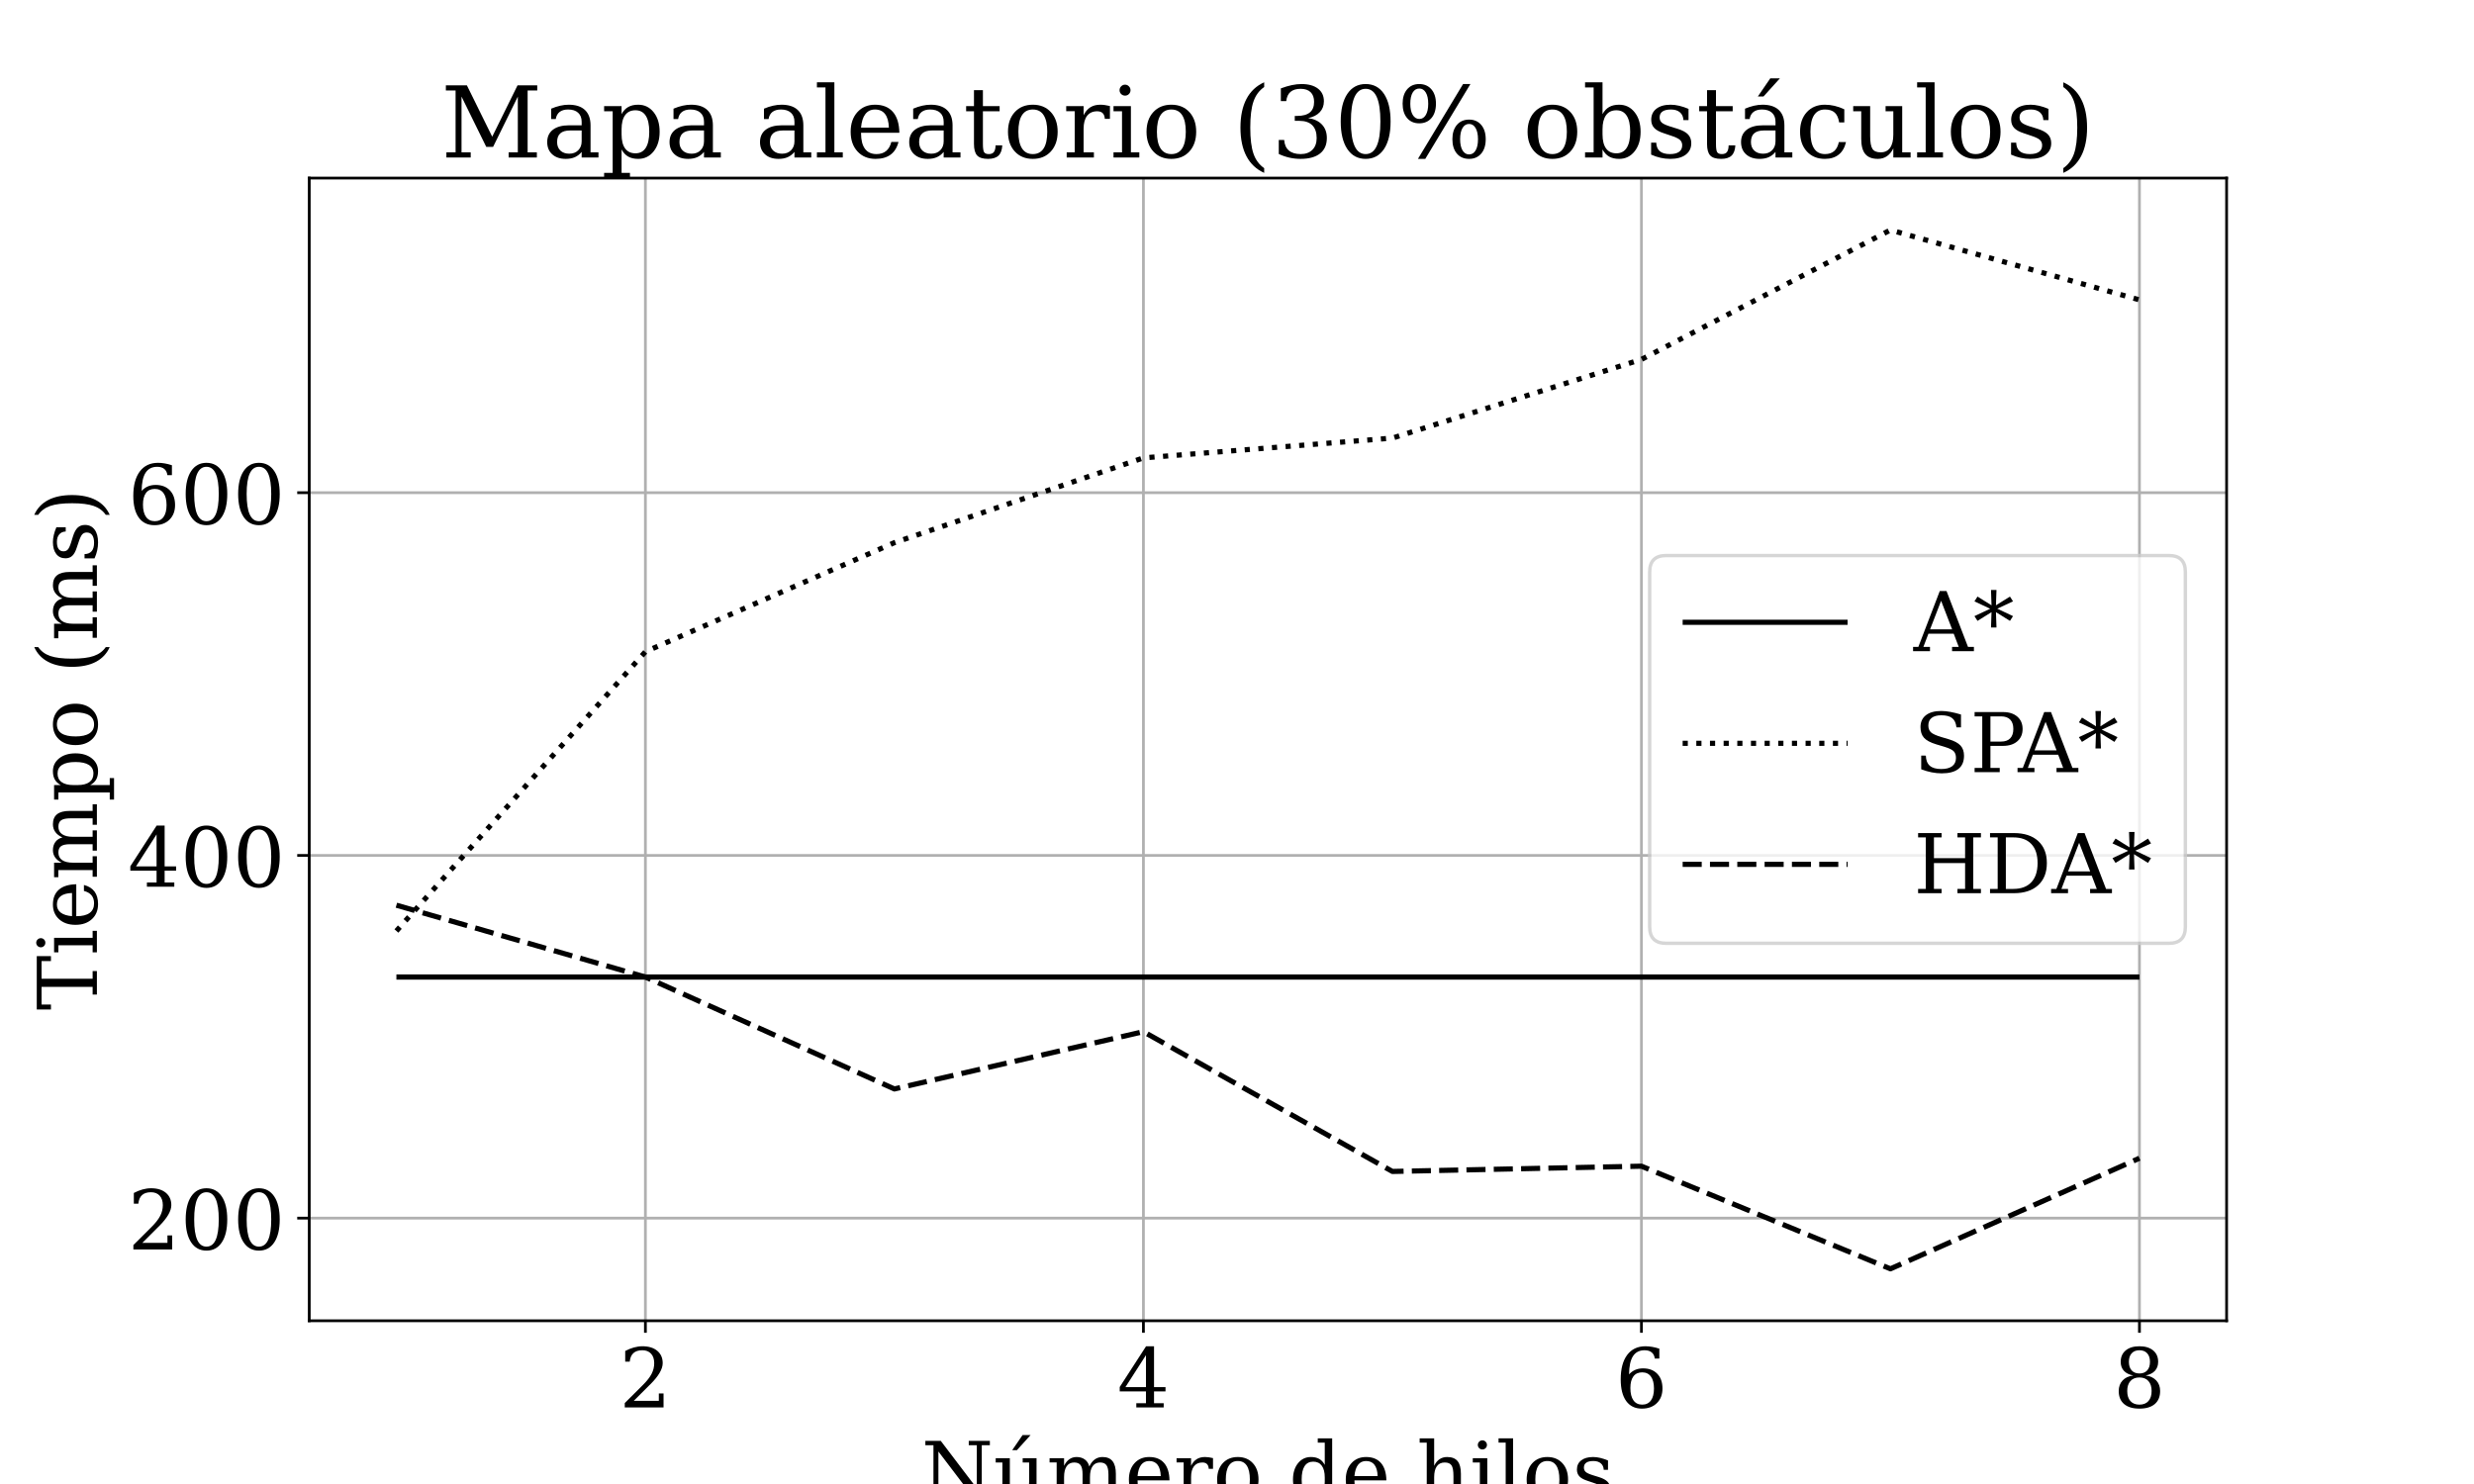
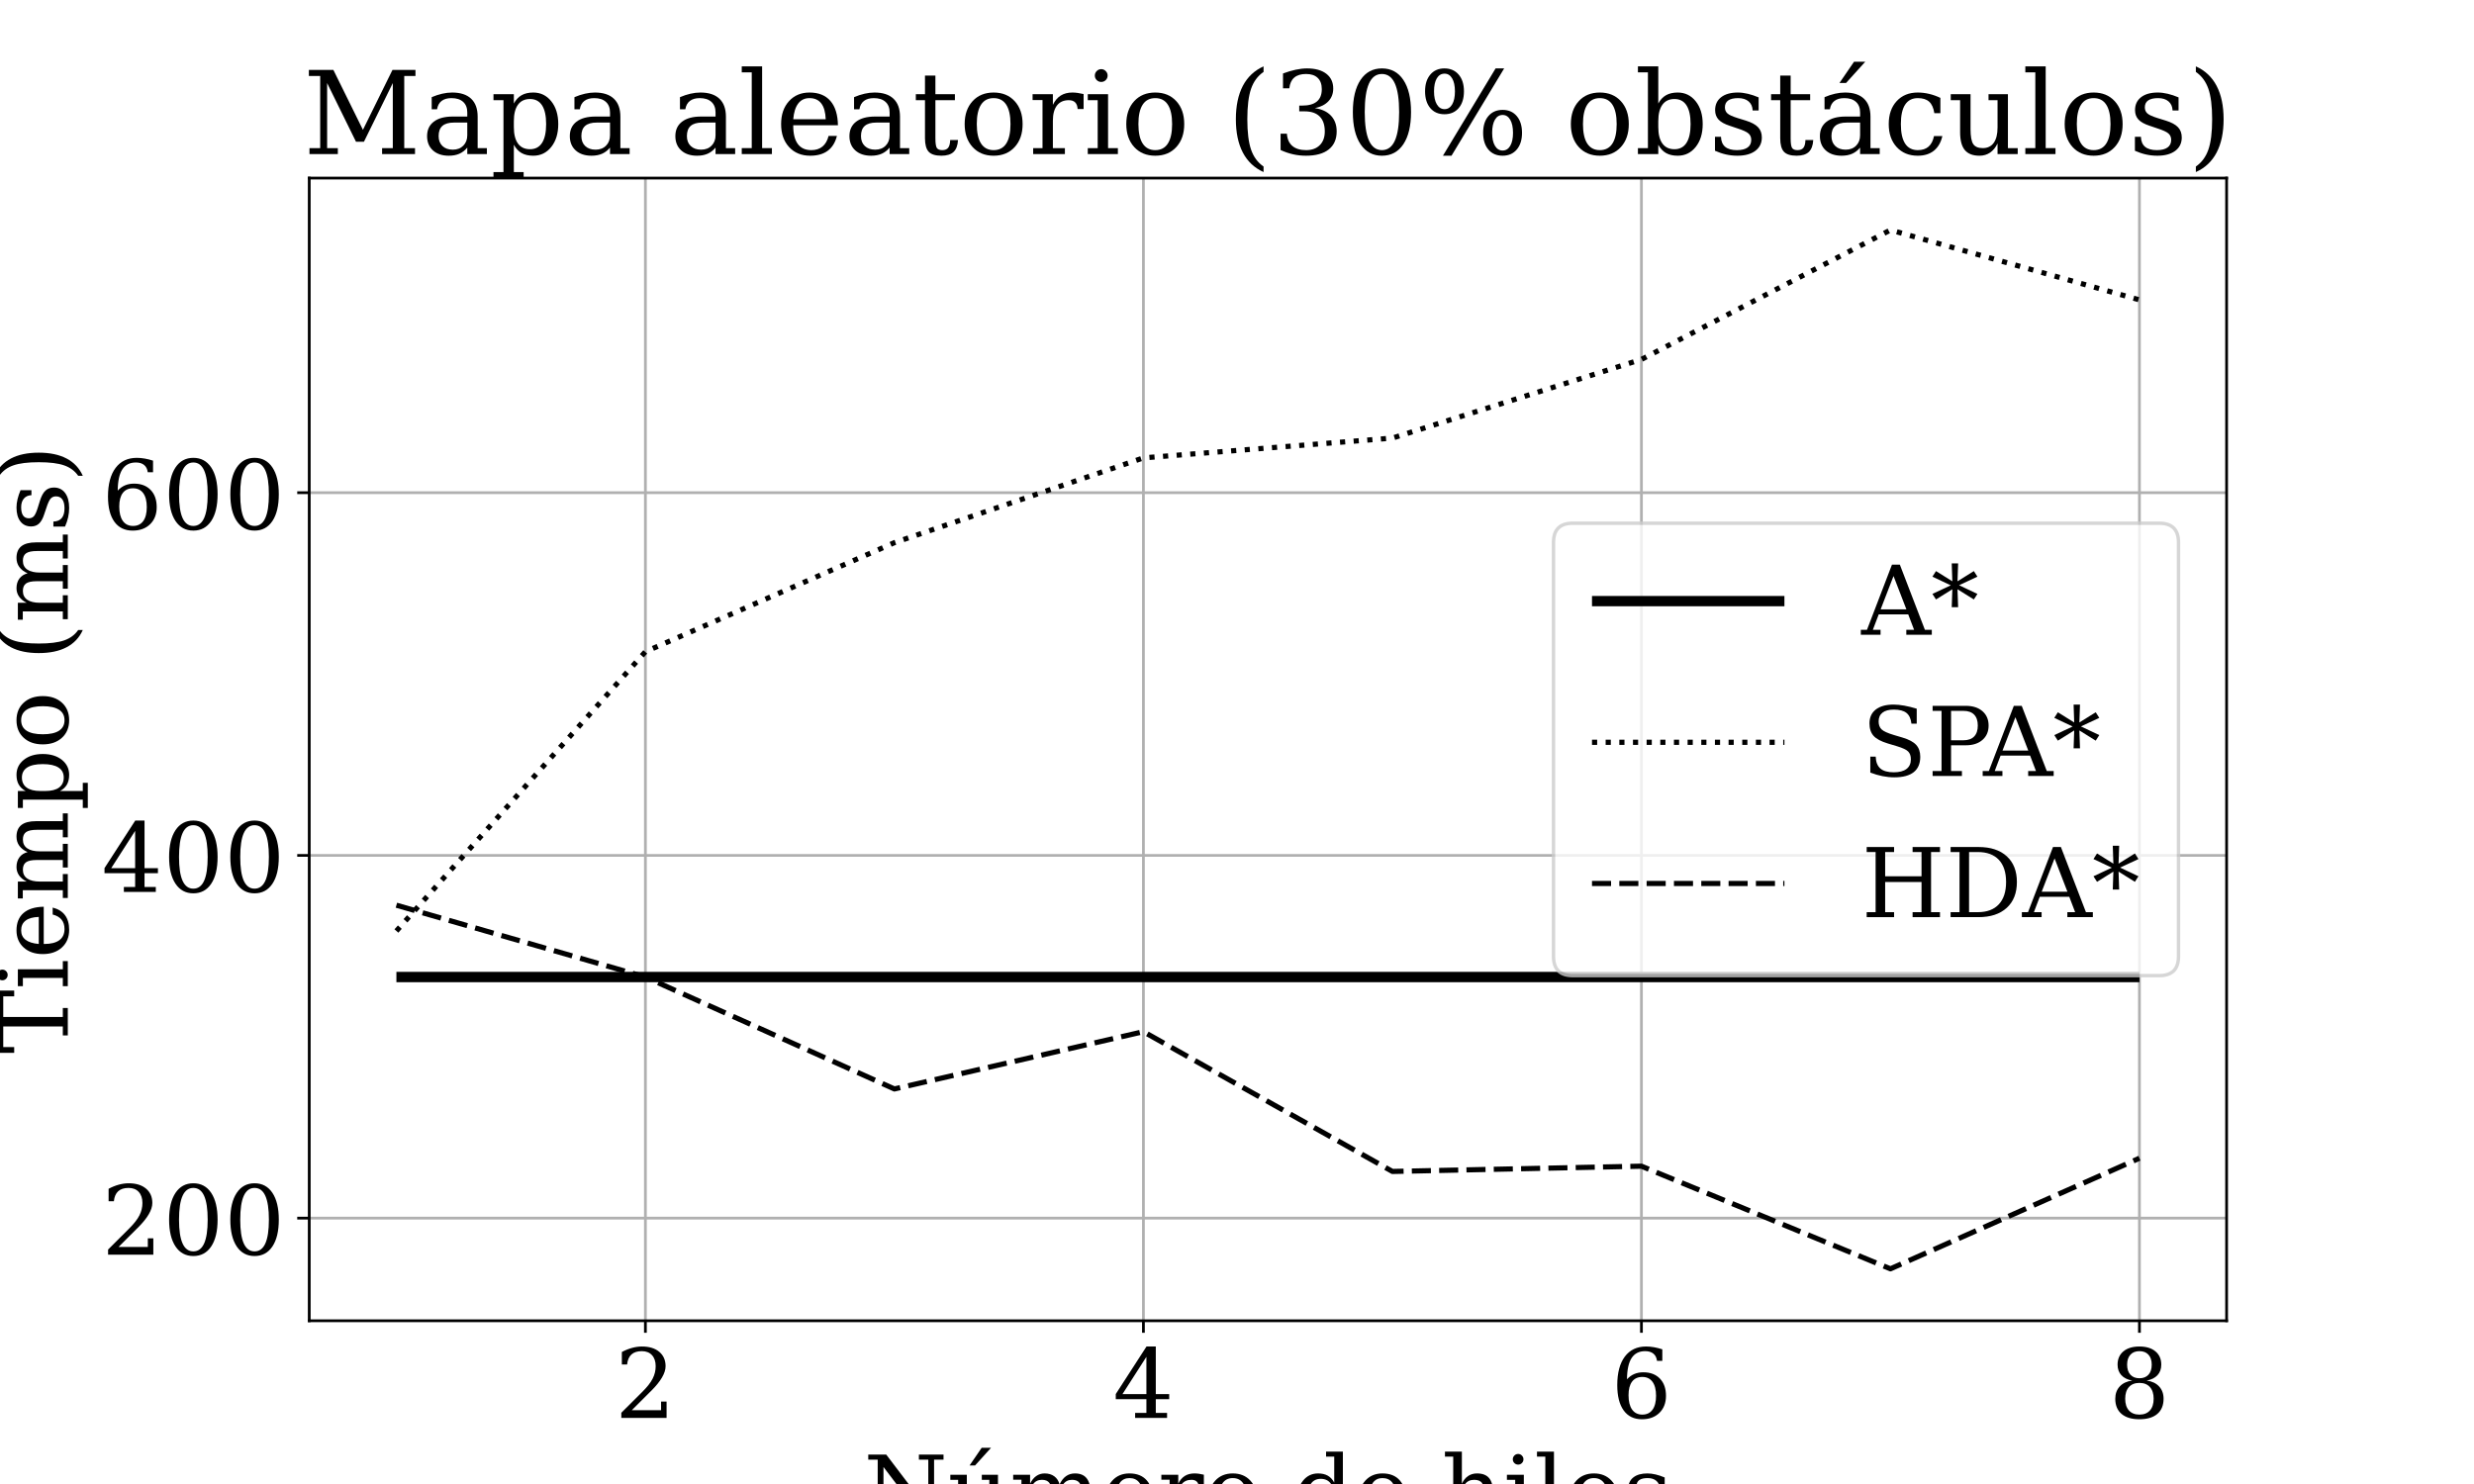
<svg xmlns="http://www.w3.org/2000/svg" xmlns:xlink="http://www.w3.org/1999/xlink" width="720pt" height="432pt" viewBox="0 0 720 432" version="1.1">
  <defs>
    <style type="text/css">*{stroke-linejoin: round; stroke-linecap: butt}</style>
  </defs>
  <g id="figure_1">
    <g id="patch_1">
      <path d="M 0 432  L 720 432  L 720 0  L 0 0  z " style="fill: #ffffff" />
    </g>
    <g id="axes_1">
      <g id="patch_2">
        <path d="M 90 384.48  L 648 384.48  L 648 51.84  L 90 51.84  z " style="fill: #ffffff" />
      </g>
      <g id="matplotlib.axis_1">
        <g id="xtick_1">
          <g id="line2d_1">
-             <path d="M 187.831 384.48  L 187.831 51.84  " clip-path="url(#p14a61a1b93)" style="fill: none; stroke: #b0b0b0; stroke-width: 0.8; stroke-linecap: square" />
+             <path d="M 187.831 384.48  L 187.831 51.84  " clip-path="url(#p23234ba858)" style="fill: none; stroke: #b0b0b0; stroke-width: 0.8; stroke-linecap: square" />
          </g>
          <g id="line2d_2">
            <defs>
-               <path id="md9197e34c2" d="M 0 0  L 0 3.5  " style="stroke: #000000; stroke-width: 0.8" />
-             </defs>
-             <g>
-               <use xlink:href="#md9197e34c2" x="187.831" y="384.48" style="stroke: #000000; stroke-width: 0.8" />
+               <path id="mfb8fef22ac" d="M 0 0  L 0 3.5  " style="stroke: #000000; stroke-width: 0.8" />
+             </defs>
+             <g>
+               <use xlink:href="#mfb8fef22ac" x="187.831" y="384.48" style="stroke: #000000; stroke-width: 0.8" />
            </g>
          </g>
          <g id="text_1">
-             <g transform="translate(180.1962 409.7163) scale(0.24 -0.24)">
+             <g transform="translate(178.9237 412.7556) scale(0.28 -0.28)">
              <defs>
                <path id="DejaVuSerif-32" d="M 819 3553  L 469 3553  L 469 4384  Q 803 4563 1142 4656  Q 1481 4750 1806 4750  Q 2534 4750 2956 4397  Q 3378 4044 3378 3438  Q 3378 2753 2422 1800  Q 2347 1728 2309 1691  L 1131 513  L 3078 513  L 3078 1088  L 3444 1088  L 3444 0  L 434 0  L 434 341  L 1850 1753  Q 2319 2222 2519 2614  Q 2719 3006 2719 3438  Q 2719 3909 2473 4175  Q 2228 4441 1797 4441  Q 1350 4441 1106 4219  Q 863 3997 819 3553  z " transform="scale(0.015625)" />
              </defs>
              <use xlink:href="#DejaVuSerif-32" />
            </g>
          </g>
        </g>
        <g id="xtick_2">
          <g id="line2d_3">
-             <path d="M 332.766 384.48  L 332.766 51.84  " clip-path="url(#p14a61a1b93)" style="fill: none; stroke: #b0b0b0; stroke-width: 0.8; stroke-linecap: square" />
+             <path d="M 332.766 384.48  L 332.766 51.84  " clip-path="url(#p23234ba858)" style="fill: none; stroke: #b0b0b0; stroke-width: 0.8; stroke-linecap: square" />
          </g>
          <g id="line2d_4">
            <g>
-               <use xlink:href="#md9197e34c2" x="332.766" y="384.48" style="stroke: #000000; stroke-width: 0.8" />
+               <use xlink:href="#mfb8fef22ac" x="332.766" y="384.48" style="stroke: #000000; stroke-width: 0.8" />
            </g>
          </g>
          <g id="text_2">
-             <g transform="translate(325.1312 409.7163) scale(0.24 -0.24)">
+             <g transform="translate(323.8587 412.7556) scale(0.28 -0.28)">
              <defs>
                <path id="DejaVuSerif-34" d="M 2234 1581  L 2234 4063  L 641 1581  L 2234 1581  z M 3609 0  L 1484 0  L 1484 331  L 2234 331  L 2234 1247  L 197 1247  L 197 1588  L 2241 4750  L 2859 4750  L 2859 1581  L 3750 1581  L 3750 1247  L 2859 1247  L 2859 331  L 3609 331  L 3609 0  z " transform="scale(0.015625)" />
              </defs>
              <use xlink:href="#DejaVuSerif-34" />
            </g>
          </g>
        </g>
        <g id="xtick_3">
          <g id="line2d_5">
-             <path d="M 477.701 384.48  L 477.701 51.84  " clip-path="url(#p14a61a1b93)" style="fill: none; stroke: #b0b0b0; stroke-width: 0.8; stroke-linecap: square" />
+             <path d="M 477.701 384.48  L 477.701 51.84  " clip-path="url(#p23234ba858)" style="fill: none; stroke: #b0b0b0; stroke-width: 0.8; stroke-linecap: square" />
          </g>
          <g id="line2d_6">
            <g>
-               <use xlink:href="#md9197e34c2" x="477.701" y="384.48" style="stroke: #000000; stroke-width: 0.8" />
+               <use xlink:href="#mfb8fef22ac" x="477.701" y="384.48" style="stroke: #000000; stroke-width: 0.8" />
            </g>
          </g>
          <g id="text_3">
-             <g transform="translate(470.0663 409.7163) scale(0.24 -0.24)">
+             <g transform="translate(468.7938 412.7556) scale(0.28 -0.28)">
              <defs>
                <path id="DejaVuSerif-36" d="M 2094 219  Q 2534 219 2771 542  Q 3009 866 3009 1472  Q 3009 2078 2771 2401  Q 2534 2725 2094 2725  Q 1647 2725 1412 2412  Q 1178 2100 1178 1509  Q 1178 888 1415 553  Q 1653 219 2094 219  z M 1075 2569  Q 1288 2803 1556 2918  Q 1825 3034 2163 3034  Q 2859 3034 3264 2615  Q 3669 2197 3669 1472  Q 3669 763 3233 336  Q 2797 -91 2069 -91  Q 1278 -91 853 498  Q 428 1088 428 2181  Q 428 3406 931 4078  Q 1434 4750 2350 4750  Q 2597 4750 2869 4703  Q 3141 4656 3425 4563  L 3425 3794  L 3072 3794  Q 3034 4109 2831 4275  Q 2628 4441 2284 4441  Q 1678 4441 1381 3981  Q 1084 3522 1075 2569  z " transform="scale(0.015625)" />
              </defs>
              <use xlink:href="#DejaVuSerif-36" />
            </g>
          </g>
        </g>
        <g id="xtick_4">
          <g id="line2d_7">
-             <path d="M 622.636 384.48  L 622.636 51.84  " clip-path="url(#p14a61a1b93)" style="fill: none; stroke: #b0b0b0; stroke-width: 0.8; stroke-linecap: square" />
+             <path d="M 622.636 384.48  L 622.636 51.84  " clip-path="url(#p23234ba858)" style="fill: none; stroke: #b0b0b0; stroke-width: 0.8; stroke-linecap: square" />
          </g>
          <g id="line2d_8">
            <g>
-               <use xlink:href="#md9197e34c2" x="622.636" y="384.48" style="stroke: #000000; stroke-width: 0.8" />
+               <use xlink:href="#mfb8fef22ac" x="622.636" y="384.48" style="stroke: #000000; stroke-width: 0.8" />
            </g>
          </g>
          <g id="text_4">
-             <g transform="translate(615.0014 409.7163) scale(0.24 -0.24)">
+             <g transform="translate(613.7289 412.7556) scale(0.28 -0.28)">
              <defs>
                <path id="DejaVuSerif-38" d="M 2981 1275  Q 2981 1775 2732 2051  Q 2484 2328 2034 2328  Q 1584 2328 1336 2051  Q 1088 1775 1088 1275  Q 1088 772 1336 495  Q 1584 219 2034 219  Q 2484 219 2732 495  Q 2981 772 2981 1275  z M 2853 3541  Q 2853 3966 2637 4203  Q 2422 4441 2034 4441  Q 1650 4441 1433 4203  Q 1216 3966 1216 3541  Q 1216 3113 1433 2875  Q 1650 2638 2034 2638  Q 2422 2638 2637 2875  Q 2853 3113 2853 3541  z M 2516 2484  Q 3047 2413 3344 2092  Q 3641 1772 3641 1275  Q 3641 619 3225 264  Q 2809 -91 2034 -91  Q 1263 -91 845 264  Q 428 619 428 1275  Q 428 1772 725 2092  Q 1022 2413 1556 2484  Q 1084 2569 832 2842  Q 581 3116 581 3541  Q 581 4103 968 4426  Q 1356 4750 2034 4750  Q 2713 4750 3100 4426  Q 3488 4103 3488 3541  Q 3488 3116 3236 2842  Q 2984 2569 2516 2484  z " transform="scale(0.015625)" />
              </defs>
              <use xlink:href="#DejaVuSerif-38" />
            </g>
          </g>
        </g>
        <g id="text_5">
-           <g transform="translate(268.1306 436.9438) scale(0.24 -0.24)">
+           <g transform="translate(251.3191 443.8544) scale(0.28 -0.28)">
            <defs>
              <path id="DejaVuSerif-4e" d="M 313 0  L 313 331  L 941 331  L 941 4331  L 313 4331  L 313 4666  L 1509 4666  L 4306 984  L 4306 4331  L 3681 4331  L 3681 4666  L 5319 4666  L 5319 4331  L 4691 4331  L 4691 -91  L 4313 -91  L 1325 3841  L 1325 331  L 1953 331  L 1953 0  L 313 0  z " transform="scale(0.015625)" />
              <path id="DejaVuSerif-fa" d="M 2266 3322  L 3341 3322  L 3341 331  L 3884 331  L 3884 0  L 2766 0  L 2766 588  Q 2606 256 2353 82  Q 2100 -91 1766 -91  Q 1213 -91 952 223  Q 691 538 691 1209  L 691 2988  L 172 2988  L 172 3322  L 1269 3322  L 1269 1388  Q 1269 781 1417 556  Q 1566 331 1947 331  Q 2347 331 2556 625  Q 2766 919 2766 1478  L 2766 2988  L 2266 2988  L 2266 3322  z M 2258 5119  L 2880 5119  L 1818 3944  L 1452 3944  L 2258 5119  z " transform="scale(0.015625)" />
              <path id="DejaVuSerif-6d" d="M 3316 2675  Q 3481 3041 3739 3227  Q 3997 3413 4341 3413  Q 4863 3413 5119 3089  Q 5375 2766 5375 2113  L 5375 331  L 5894 331  L 5894 0  L 4300 0  L 4300 331  L 4800 331  L 4800 2047  Q 4800 2556 4650 2772  Q 4500 2988 4153 2988  Q 3769 2988 3567 2697  Q 3366 2406 3366 1850  L 3366 331  L 3866 331  L 3866 0  L 2291 0  L 2291 331  L 2791 331  L 2791 2069  Q 2791 2566 2641 2777  Q 2491 2988 2144 2988  Q 1759 2988 1557 2697  Q 1356 2406 1356 1850  L 1356 331  L 1856 331  L 1856 0  L 263 0  L 263 331  L 781 331  L 781 2994  L 231 2994  L 231 3322  L 1356 3322  L 1356 2731  Q 1516 3063 1762 3238  Q 2009 3413 2322 3413  Q 2709 3413 2968 3220  Q 3228 3028 3316 2675  z " transform="scale(0.015625)" />
              <path id="DejaVuSerif-65" d="M 3469 1600  L 991 1600  L 991 1575  Q 991 903 1244 561  Q 1497 219 1991 219  Q 2369 219 2611 417  Q 2853 616 2950 1006  L 3413 1006  Q 3275 459 2904 184  Q 2534 -91 1931 -91  Q 1203 -91 761 389  Q 319 869 319 1663  Q 319 2450 753 2931  Q 1188 3413 1894 3413  Q 2647 3413 3050 2948  Q 3453 2484 3469 1600  z M 2791 1931  Q 2772 2513 2545 2808  Q 2319 3103 1894 3103  Q 1497 3103 1269 2806  Q 1041 2509 991 1931  L 2791 1931  z " transform="scale(0.015625)" />
              <path id="DejaVuSerif-72" d="M 3059 3328  L 3059 2497  L 2728 2497  Q 2713 2744 2591 2866  Q 2469 2988 2234 2988  Q 1809 2988 1582 2694  Q 1356 2400 1356 1850  L 1356 331  L 2022 331  L 2022 0  L 263 0  L 263 331  L 781 331  L 781 2994  L 231 2994  L 231 3322  L 1356 3322  L 1356 2731  Q 1525 3078 1790 3245  Q 2056 3413 2438 3413  Q 2578 3413 2733 3391  Q 2888 3369 3059 3328  z " transform="scale(0.015625)" />
              <path id="DejaVuSerif-6f" d="M 1925 219  Q 2388 219 2623 584  Q 2859 950 2859 1663  Q 2859 2375 2623 2739  Q 2388 3103 1925 3103  Q 1463 3103 1227 2739  Q 991 2375 991 1663  Q 991 950 1228 584  Q 1466 219 1925 219  z M 1925 -91  Q 1200 -91 759 389  Q 319 869 319 1663  Q 319 2456 758 2934  Q 1197 3413 1925 3413  Q 2653 3413 3092 2934  Q 3531 2456 3531 1663  Q 3531 869 3092 389  Q 2653 -91 1925 -91  z " transform="scale(0.015625)" />
              <path id="DejaVuSerif-20" transform="scale(0.015625)" />
              <path id="DejaVuSerif-64" d="M 3359 331  L 3909 331  L 3909 0  L 2784 0  L 2784 519  Q 2616 206 2355 57  Q 2094 -91 1709 -91  Q 1097 -91 708 395  Q 319 881 319 1663  Q 319 2444 706 2928  Q 1094 3413 1709 3413  Q 2094 3413 2355 3264  Q 2616 3116 2784 2803  L 2784 4531  L 2241 4531  L 2241 4863  L 3359 4863  L 3359 331  z M 2784 1497  L 2784 1825  Q 2784 2422 2554 2737  Q 2325 3053 1888 3053  Q 1444 3053 1217 2703  Q 991 2353 991 1663  Q 991 975 1217 622  Q 1444 269 1888 269  Q 2325 269 2554 583  Q 2784 897 2784 1497  z " transform="scale(0.015625)" />
              <path id="DejaVuSerif-68" d="M 263 0  L 263 331  L 781 331  L 781 4531  L 231 4531  L 231 4863  L 1356 4863  L 1356 2731  Q 1516 3069 1770 3241  Q 2025 3413 2363 3413  Q 2913 3413 3172 3097  Q 3431 2781 3431 2113  L 3431 331  L 3944 331  L 3944 0  L 2356 0  L 2356 331  L 2853 331  L 2853 1931  Q 2853 2541 2704 2764  Q 2556 2988 2175 2988  Q 1775 2988 1565 2697  Q 1356 2406 1356 1850  L 1356 331  L 1856 331  L 1856 0  L 263 0  z " transform="scale(0.015625)" />
              <path id="DejaVuSerif-69" d="M 622 4353  Q 622 4497 726 4603  Q 831 4709 978 4709  Q 1122 4709 1226 4603  Q 1331 4497 1331 4353  Q 1331 4206 1228 4103  Q 1125 4000 978 4000  Q 831 4000 726 4103  Q 622 4206 622 4353  z M 1356 331  L 1900 331  L 1900 0  L 231 0  L 231 331  L 781 331  L 781 2988  L 231 2988  L 231 3322  L 1356 3322  L 1356 331  z " transform="scale(0.015625)" />
              <path id="DejaVuSerif-6c" d="M 1313 331  L 1856 331  L 1856 0  L 184 0  L 184 331  L 738 331  L 738 4531  L 184 4531  L 184 4863  L 1313 4863  L 1313 331  z " transform="scale(0.015625)" />
              <path id="DejaVuSerif-73" d="M 359 184  L 359 959  L 691 959  Q 703 588 923 403  Q 1144 219 1575 219  Q 1963 219 2166 364  Q 2369 509 2369 788  Q 2369 1006 2220 1140  Q 2072 1275 1594 1428  L 1178 1569  Q 750 1706 558 1912  Q 366 2119 366 2438  Q 366 2894 700 3153  Q 1034 3413 1625 3413  Q 1888 3413 2178 3344  Q 2469 3275 2778 3144  L 2778 2419  L 2447 2419  Q 2434 2741 2221 2922  Q 2009 3103 1644 3103  Q 1281 3103 1095 2975  Q 909 2847 909 2591  Q 909 2381 1050 2254  Q 1191 2128 1613 1997  L 2069 1856  Q 2541 1709 2748 1489  Q 2956 1269 2956 922  Q 2956 450 2595 179  Q 2234 -91 1600 -91  Q 1278 -91 972 -22  Q 666 47 359 184  z " transform="scale(0.015625)" />
            </defs>
            <use xlink:href="#DejaVuSerif-4e" />
-             <use xlink:href="#DejaVuSerif-fa" transform="translate(87.5 0)" />
-             <use xlink:href="#DejaVuSerif-6d" transform="translate(151.9043 0)" />
-             <use xlink:href="#DejaVuSerif-65" transform="translate(246.7285 0)" />
-             <use xlink:href="#DejaVuSerif-72" transform="translate(305.9082 0)" />
-             <use xlink:href="#DejaVuSerif-6f" transform="translate(353.7109 0)" />
-             <use xlink:href="#DejaVuSerif-20" transform="translate(413.916 0)" />
-             <use xlink:href="#DejaVuSerif-64" transform="translate(445.7031 0)" />
-             <use xlink:href="#DejaVuSerif-65" transform="translate(509.7168 0)" />
-             <use xlink:href="#DejaVuSerif-20" transform="translate(568.8965 0)" />
-             <use xlink:href="#DejaVuSerif-68" transform="translate(600.6836 0)" />
-             <use xlink:href="#DejaVuSerif-69" transform="translate(665.0879 0)" />
-             <use xlink:href="#DejaVuSerif-6c" transform="translate(697.0703 0)" />
-             <use xlink:href="#DejaVuSerif-6f" transform="translate(729.0527 0)" />
-             <use xlink:href="#DejaVuSerif-73" transform="translate(789.2578 0)" />
+             <use xlink:href="#DejaVuSerif-fa" x="87.5" />
+             <use xlink:href="#DejaVuSerif-6d" x="151.904" />
+             <use xlink:href="#DejaVuSerif-65" x="246.729" />
+             <use xlink:href="#DejaVuSerif-72" x="305.908" />
+             <use xlink:href="#DejaVuSerif-6f" x="353.711" />
+             <use xlink:href="#DejaVuSerif-20" x="413.916" />
+             <use xlink:href="#DejaVuSerif-64" x="445.703" />
+             <use xlink:href="#DejaVuSerif-65" x="509.717" />
+             <use xlink:href="#DejaVuSerif-20" x="568.896" />
+             <use xlink:href="#DejaVuSerif-68" x="600.684" />
+             <use xlink:href="#DejaVuSerif-69" x="665.088" />
+             <use xlink:href="#DejaVuSerif-6c" x="697.07" />
+             <use xlink:href="#DejaVuSerif-6f" x="729.053" />
+             <use xlink:href="#DejaVuSerif-73" x="789.258" />
          </g>
        </g>
      </g>
      <g id="matplotlib.axis_2">
        <g id="ytick_1">
          <g id="line2d_9">
-             <path d="M 90 354.601  L 648 354.601  " clip-path="url(#p14a61a1b93)" style="fill: none; stroke: #b0b0b0; stroke-width: 0.8; stroke-linecap: square" />
+             <path d="M 90 354.601  L 648 354.601  " clip-path="url(#p23234ba858)" style="fill: none; stroke: #b0b0b0; stroke-width: 0.8; stroke-linecap: square" />
          </g>
          <g id="line2d_10">
            <defs>
-               <path id="m69b2aab535" d="M 0 0  L -3.5 0  " style="stroke: #000000; stroke-width: 0.8" />
-             </defs>
-             <g>
-               <use xlink:href="#m69b2aab535" x="90" y="354.601" style="stroke: #000000; stroke-width: 0.8" />
+               <path id="mc264614041" d="M 0 0  L -3.5 0  " style="stroke: #000000; stroke-width: 0.8" />
+             </defs>
+             <g>
+               <use xlink:href="#mc264614041" x="90" y="354.601" style="stroke: #000000; stroke-width: 0.8" />
            </g>
          </g>
          <g id="text_6">
-             <g transform="translate(37.19 363.7195) scale(0.24 -0.24)">
+             <g transform="translate(29.555 365.2392) scale(0.28 -0.28)">
              <defs>
                <path id="DejaVuSerif-30" d="M 2034 219  Q 2513 219 2750 744  Q 2988 1269 2988 2328  Q 2988 3391 2750 3916  Q 2513 4441 2034 4441  Q 1556 4441 1318 3916  Q 1081 3391 1081 2328  Q 1081 1269 1318 744  Q 1556 219 2034 219  z M 2034 -91  Q 1275 -91 848 546  Q 422 1184 422 2328  Q 422 3475 848 4112  Q 1275 4750 2034 4750  Q 2797 4750 3222 4112  Q 3647 3475 3647 2328  Q 3647 1184 3222 546  Q 2797 -91 2034 -91  z " transform="scale(0.015625)" />
              </defs>
              <use xlink:href="#DejaVuSerif-32" />
-               <use xlink:href="#DejaVuSerif-30" transform="translate(63.62305 0)" />
-               <use xlink:href="#DejaVuSerif-30" transform="translate(127.2461 0)" />
+               <use xlink:href="#DejaVuSerif-30" x="63.623" />
+               <use xlink:href="#DejaVuSerif-30" x="127.246" />
            </g>
          </g>
        </g>
        <g id="ytick_2">
          <g id="line2d_11">
-             <path d="M 90 249.013  L 648 249.013  " clip-path="url(#p14a61a1b93)" style="fill: none; stroke: #b0b0b0; stroke-width: 0.8; stroke-linecap: square" />
+             <path d="M 90 249.013  L 648 249.013  " clip-path="url(#p23234ba858)" style="fill: none; stroke: #b0b0b0; stroke-width: 0.8; stroke-linecap: square" />
          </g>
          <g id="line2d_12">
            <g>
-               <use xlink:href="#m69b2aab535" x="90" y="249.013" style="stroke: #000000; stroke-width: 0.8" />
+               <use xlink:href="#mc264614041" x="90" y="249.013" style="stroke: #000000; stroke-width: 0.8" />
            </g>
          </g>
          <g id="text_7">
-             <g transform="translate(37.19 258.1311) scale(0.24 -0.24)">
+             <g transform="translate(29.555 259.6508) scale(0.28 -0.28)">
              <use xlink:href="#DejaVuSerif-34" />
-               <use xlink:href="#DejaVuSerif-30" transform="translate(63.62305 0)" />
-               <use xlink:href="#DejaVuSerif-30" transform="translate(127.2461 0)" />
+               <use xlink:href="#DejaVuSerif-30" x="63.623" />
+               <use xlink:href="#DejaVuSerif-30" x="127.246" />
            </g>
          </g>
        </g>
        <g id="ytick_3">
          <g id="line2d_13">
-             <path d="M 90 143.425  L 648 143.425  " clip-path="url(#p14a61a1b93)" style="fill: none; stroke: #b0b0b0; stroke-width: 0.8; stroke-linecap: square" />
+             <path d="M 90 143.425  L 648 143.425  " clip-path="url(#p23234ba858)" style="fill: none; stroke: #b0b0b0; stroke-width: 0.8; stroke-linecap: square" />
          </g>
          <g id="line2d_14">
            <g>
-               <use xlink:href="#m69b2aab535" x="90" y="143.425" style="stroke: #000000; stroke-width: 0.8" />
+               <use xlink:href="#mc264614041" x="90" y="143.425" style="stroke: #000000; stroke-width: 0.8" />
            </g>
          </g>
          <g id="text_8">
-             <g transform="translate(37.19 152.5427) scale(0.24 -0.24)">
+             <g transform="translate(29.555 154.0624) scale(0.28 -0.28)">
              <use xlink:href="#DejaVuSerif-36" />
-               <use xlink:href="#DejaVuSerif-30" transform="translate(63.62305 0)" />
-               <use xlink:href="#DejaVuSerif-30" transform="translate(127.2461 0)" />
+               <use xlink:href="#DejaVuSerif-30" x="63.623" />
+               <use xlink:href="#DejaVuSerif-30" x="127.246" />
            </g>
          </g>
        </g>
        <g id="text_9">
-           <g transform="translate(28.19875 294.105) rotate(-90) scale(0.24 -0.24)">
+           <g transform="translate(19.73187 306.7625) rotate(-90) scale(0.28 -0.28)">
            <defs>
              <path id="DejaVuSerif-54" d="M 1222 0  L 1222 331  L 1819 331  L 1819 4294  L 447 4294  L 447 3566  L 63 3566  L 63 4666  L 4206 4666  L 4206 3566  L 3822 3566  L 3822 4294  L 2450 4294  L 2450 331  L 3047 331  L 3047 0  L 1222 0  z " transform="scale(0.015625)" />
              <path id="DejaVuSerif-70" d="M 1313 1825  L 1313 1497  Q 1313 897 1542 583  Q 1772 269 2209 269  Q 2650 269 2876 622  Q 3103 975 3103 1663  Q 3103 2353 2876 2703  Q 2650 3053 2209 3053  Q 1772 3053 1542 2737  Q 1313 2422 1313 1825  z M 738 2988  L 184 2988  L 184 3322  L 1313 3322  L 1313 2803  Q 1481 3116 1742 3264  Q 2003 3413 2388 3413  Q 3000 3413 3387 2928  Q 3775 2444 3775 1663  Q 3775 881 3387 395  Q 3000 -91 2388 -91  Q 2003 -91 1742 57  Q 1481 206 1313 519  L 1313 -997  L 1856 -997  L 1856 -1331  L 184 -1331  L 184 -997  L 738 -997  L 738 2988  z " transform="scale(0.015625)" />
              <path id="DejaVuSerif-28" d="M 2041 -997  Q 1281 -656 893 83  Q 506 822 506 1931  Q 506 3044 893 3783  Q 1281 4522 2041 4863  L 2041 4556  Q 1559 4225 1350 3623  Q 1141 3022 1141 1931  Q 1141 844 1350 242  Q 1559 -359 2041 -691  L 2041 -997  z " transform="scale(0.015625)" />
              <path id="DejaVuSerif-29" d="M 453 -997  L 453 -691  Q 934 -359 1145 242  Q 1356 844 1356 1931  Q 1356 3022 1145 3623  Q 934 4225 453 4556  L 453 4863  Q 1216 4522 1603 3783  Q 1991 3044 1991 1931  Q 1991 822 1603 83  Q 1216 -656 453 -997  z " transform="scale(0.015625)" />
            </defs>
            <use xlink:href="#DejaVuSerif-54" />
-             <use xlink:href="#DejaVuSerif-69" transform="translate(66.69922 0)" />
-             <use xlink:href="#DejaVuSerif-65" transform="translate(98.68164 0)" />
-             <use xlink:href="#DejaVuSerif-6d" transform="translate(157.8613 0)" />
-             <use xlink:href="#DejaVuSerif-70" transform="translate(252.6855 0)" />
-             <use xlink:href="#DejaVuSerif-6f" transform="translate(316.6992 0)" />
-             <use xlink:href="#DejaVuSerif-20" transform="translate(376.9043 0)" />
-             <use xlink:href="#DejaVuSerif-28" transform="translate(408.6914 0)" />
-             <use xlink:href="#DejaVuSerif-6d" transform="translate(447.7051 0)" />
-             <use xlink:href="#DejaVuSerif-73" transform="translate(542.5293 0)" />
-             <use xlink:href="#DejaVuSerif-29" transform="translate(593.8477 0)" />
+             <use xlink:href="#DejaVuSerif-69" x="66.699" />
+             <use xlink:href="#DejaVuSerif-65" x="98.682" />
+             <use xlink:href="#DejaVuSerif-6d" x="157.861" />
+             <use xlink:href="#DejaVuSerif-70" x="252.686" />
+             <use xlink:href="#DejaVuSerif-6f" x="316.699" />
+             <use xlink:href="#DejaVuSerif-20" x="376.904" />
+             <use xlink:href="#DejaVuSerif-28" x="408.691" />
+             <use xlink:href="#DejaVuSerif-6d" x="447.705" />
+             <use xlink:href="#DejaVuSerif-73" x="542.529" />
+             <use xlink:href="#DejaVuSerif-29" x="593.848" />
          </g>
        </g>
      </g>
      <g id="LineCollection_1">
-         <path d="M 115.364 284.418  L 622.636 284.418  " clip-path="url(#p14a61a1b93)" style="fill: none; stroke: #000000; stroke-width: 1.5" />
+         <path d="M 115.364 284.418  L 622.636 284.418  " clip-path="url(#p23234ba858)" style="fill: none; stroke: #000000; stroke-width: 3" />
      </g>
      <g id="line2d_15">
-         <path d="M 115.364 271.012  L 187.831 189.716  L 260.299 157.971  L 332.766 133.292  L 405.234 127.528  L 477.701 104.627  L 550.169 66.96  L 622.636 87.29  " clip-path="url(#p14a61a1b93)" style="fill: none; stroke-dasharray: 1.5,2.475; stroke-dashoffset: 0; stroke: #000000; stroke-width: 1.5" />
+         <path d="M 115.364 271.012  L 187.831 189.716  L 260.299 157.971  L 332.766 133.292  L 405.234 127.528  L 477.701 104.627  L 550.169 66.96  L 622.636 87.29  " clip-path="url(#p23234ba858)" style="fill: none; stroke-dasharray: 1.5,2.475; stroke-dashoffset: 0; stroke: #000000; stroke-width: 1.5" />
      </g>
      <g id="line2d_16">
-         <path d="M 115.364 263.51  L 187.831 284.419  L 260.299 317.002  L 332.766 300.324  L 405.234 341.014  L 477.701 339.481  L 550.169 369.36  L 622.636 337.165  " clip-path="url(#p14a61a1b93)" style="fill: none; stroke-dasharray: 5.55,2.4; stroke-dashoffset: 0; stroke: #000000; stroke-width: 1.5" />
+         <path d="M 115.364 263.51  L 187.831 284.419  L 260.299 317.002  L 332.766 300.324  L 405.234 341.014  L 477.701 339.481  L 550.169 369.36  L 622.636 337.165  " clip-path="url(#p23234ba858)" style="fill: none; stroke-dasharray: 5.55,2.4; stroke-dashoffset: 0; stroke: #000000; stroke-width: 1.5" />
      </g>
      <g id="patch_3">
        <path d="M 90 384.48  L 90 51.84  " style="fill: none; stroke: #000000; stroke-width: 0.8; stroke-linejoin: miter; stroke-linecap: square" />
      </g>
      <g id="patch_4">
        <path d="M 648 384.48  L 648 51.84  " style="fill: none; stroke: #000000; stroke-width: 0.8; stroke-linejoin: miter; stroke-linecap: square" />
      </g>
      <g id="patch_5">
        <path d="M 90 384.48  L 648 384.48  " style="fill: none; stroke: #000000; stroke-width: 0.8; stroke-linejoin: miter; stroke-linecap: square" />
      </g>
      <g id="patch_6">
        <path d="M 90 51.84  L 648 51.84  " style="fill: none; stroke: #000000; stroke-width: 0.8; stroke-linejoin: miter; stroke-linecap: square" />
      </g>
      <g id="text_10">
-         <g transform="translate(128.3265 45.84) scale(0.288 -0.288)">
+         <g transform="translate(88.21425 44.85225) scale(0.336 -0.336)">
          <defs>
            <path id="DejaVuSerif-4d" d="M 353 0  L 353 331  L 947 331  L 947 4331  L 319 4331  L 319 4666  L 1678 4666  L 3316 1344  L 4953 4666  L 6228 4666  L 6228 4331  L 5606 4331  L 5606 331  L 6203 331  L 6203 0  L 4378 0  L 4378 331  L 4972 331  L 4972 3938  L 3372 684  L 2931 684  L 1331 3938  L 1331 331  L 1925 331  L 1925 0  L 353 0  z " transform="scale(0.015625)" />
            <path id="DejaVuSerif-61" d="M 2547 1044  L 2547 1747  L 1806 1747  Q 1378 1747 1168 1562  Q 959 1378 959 997  Q 959 650 1171 447  Q 1384 244 1747 244  Q 2106 244 2326 466  Q 2547 688 2547 1044  z M 3122 2075  L 3122 331  L 3634 331  L 3634 0  L 2547 0  L 2547 359  Q 2356 128 2106 18  Q 1856 -91 1522 -91  Q 969 -91 644 203  Q 319 497 319 997  Q 319 1513 691 1797  Q 1063 2081 1741 2081  L 2547 2081  L 2547 2309  Q 2547 2688 2317 2895  Q 2088 3103 1672 3103  Q 1328 3103 1125 2947  Q 922 2791 872 2484  L 575 2484  L 575 3156  Q 875 3284 1158 3348  Q 1441 3413 1709 3413  Q 2400 3413 2761 3070  Q 3122 2728 3122 2075  z " transform="scale(0.015625)" />
            <path id="DejaVuSerif-74" d="M 691 2988  L 184 2988  L 184 3322  L 691 3322  L 691 4353  L 1269 4353  L 1269 3322  L 2350 3322  L 2350 2988  L 1269 2988  L 1269 878  Q 1269 456 1350 337  Q 1431 219 1650 219  Q 1875 219 1978 351  Q 2081 484 2088 781  L 2522 781  Q 2497 328 2275 118  Q 2053 -91 1600 -91  Q 1103 -91 897 129  Q 691 350 691 878  L 691 2988  z " transform="scale(0.015625)" />
            <path id="DejaVuSerif-33" d="M 622 4469  Q 988 4606 1323 4678  Q 1659 4750 1953 4750  Q 2638 4750 3022 4454  Q 3406 4159 3406 3634  Q 3406 3213 3140 2930  Q 2875 2647 2388 2547  Q 2963 2466 3280 2130  Q 3597 1794 3597 1259  Q 3597 606 3158 257  Q 2719 -91 1894 -91  Q 1528 -91 1179 -12  Q 831 66 488 225  L 488 1131  L 838 1131  Q 869 681 1141 450  Q 1413 219 1906 219  Q 2384 219 2661 495  Q 2938 772 2938 1253  Q 2938 1803 2653 2086  Q 2369 2369 1819 2369  L 1522 2369  L 1522 2688  L 1678 2688  Q 2225 2688 2498 2914  Q 2772 3141 2772 3597  Q 2772 4006 2547 4223  Q 2322 4441 1900 4441  Q 1478 4441 1245 4241  Q 1013 4041 972 3647  L 622 3647  L 622 4469  z " transform="scale(0.015625)" />
            <path id="DejaVuSerif-25" d="M 1434 4459  Q 1159 4459 1004 4200  Q 850 3941 850 3475  Q 850 3016 1008 2753  Q 1166 2491 1434 2491  Q 1700 2491 1854 2752  Q 2009 3013 2009 3475  Q 2009 3938 1854 4198  Q 1700 4459 1434 4459  z M 4653 2169  Q 4381 2169 4226 1906  Q 4072 1644 4072 1178  Q 4072 719 4228 458  Q 4384 197 4653 197  Q 4922 197 5075 458  Q 5228 719 5228 1178  Q 5228 1641 5073 1905  Q 4919 2169 4653 2169  z M 4653 2450  Q 5147 2450 5437 2106  Q 5728 1763 5728 1178  Q 5728 594 5436 251  Q 5144 -91 4653 -91  Q 4153 -91 3862 251  Q 3572 594 3572 1178  Q 3572 1766 3864 2108  Q 4156 2450 4653 2450  z M 4263 4750  L 4738 4750  L 1819 -91  L 1344 -91  L 4263 4750  z M 1428 4750  Q 1922 4750 2215 4408  Q 2509 4066 2509 3481  Q 2509 2891 2217 2550  Q 1925 2209 1428 2209  Q 931 2209 642 2551  Q 353 2894 353 3481  Q 353 4063 643 4406  Q 934 4750 1428 4750  z " transform="scale(0.015625)" />
            <path id="DejaVuSerif-62" d="M 738 331  L 738 4531  L 184 4531  L 184 4863  L 1313 4863  L 1313 2803  Q 1481 3116 1742 3264  Q 2003 3413 2388 3413  Q 3000 3413 3387 2928  Q 3775 2444 3775 1663  Q 3775 881 3387 395  Q 3000 -91 2388 -91  Q 2003 -91 1742 57  Q 1481 206 1313 519  L 1313 0  L 184 0  L 184 331  L 738 331  z M 1313 1497  Q 1313 897 1542 583  Q 1772 269 2209 269  Q 2650 269 2876 622  Q 3103 975 3103 1663  Q 3103 2353 2876 2703  Q 2650 3053 2209 3053  Q 1772 3053 1542 2737  Q 1313 2422 1313 1825  L 1313 1497  z " transform="scale(0.015625)" />
            <path id="DejaVuSerif-e1" d="M 2547 1044  L 2547 1747  L 1806 1747  Q 1378 1747 1168 1562  Q 959 1378 959 997  Q 959 650 1171 447  Q 1384 244 1747 244  Q 2106 244 2326 466  Q 2547 688 2547 1044  z M 3122 2075  L 3122 331  L 3634 331  L 3634 0  L 2547 0  L 2547 359  Q 2356 128 2106 18  Q 1856 -91 1522 -91  Q 969 -91 644 203  Q 319 497 319 997  Q 319 1513 691 1797  Q 1063 2081 1741 2081  L 2547 2081  L 2547 2309  Q 2547 2688 2317 2895  Q 2088 3103 1672 3103  Q 1328 3103 1125 2947  Q 922 2791 872 2484  L 575 2484  L 575 3156  Q 875 3284 1158 3348  Q 1441 3413 1709 3413  Q 2400 3413 2761 3070  Q 3122 2728 3122 2075  z M 2210 5119  L 2832 5119  L 1770 3944  L 1404 3944  L 2210 5119  z " transform="scale(0.015625)" />
            <path id="DejaVuSerif-63" d="M 3291 997  Q 3169 466 2822 187  Q 2475 -91 1925 -91  Q 1200 -91 759 389  Q 319 869 319 1663  Q 319 2459 759 2936  Q 1200 3413 1925 3413  Q 2241 3413 2553 3339  Q 2866 3266 3181 3116  L 3181 2266  L 2847 2266  Q 2781 2703 2561 2903  Q 2341 3103 1931 3103  Q 1466 3103 1228 2742  Q 991 2381 991 1663  Q 991 944 1227 581  Q 1463 219 1931 219  Q 2303 219 2525 412  Q 2747 606 2828 997  L 3291 997  z " transform="scale(0.015625)" />
            <path id="DejaVuSerif-75" d="M 2266 3322  L 3341 3322  L 3341 331  L 3884 331  L 3884 0  L 2766 0  L 2766 588  Q 2606 256 2353 82  Q 2100 -91 1766 -91  Q 1213 -91 952 223  Q 691 538 691 1209  L 691 2988  L 172 2988  L 172 3322  L 1269 3322  L 1269 1388  Q 1269 781 1417 556  Q 1566 331 1947 331  Q 2347 331 2556 625  Q 2766 919 2766 1478  L 2766 2988  L 2266 2988  L 2266 3322  z " transform="scale(0.015625)" />
          </defs>
          <use xlink:href="#DejaVuSerif-4d" />
-           <use xlink:href="#DejaVuSerif-61" transform="translate(102.3926 0)" />
-           <use xlink:href="#DejaVuSerif-70" transform="translate(162.0117 0)" />
-           <use xlink:href="#DejaVuSerif-61" transform="translate(226.0254 0)" />
-           <use xlink:href="#DejaVuSerif-20" transform="translate(285.6445 0)" />
-           <use xlink:href="#DejaVuSerif-61" transform="translate(317.4316 0)" />
-           <use xlink:href="#DejaVuSerif-6c" transform="translate(377.0508 0)" />
-           <use xlink:href="#DejaVuSerif-65" transform="translate(409.0332 0)" />
-           <use xlink:href="#DejaVuSerif-61" transform="translate(468.2129 0)" />
-           <use xlink:href="#DejaVuSerif-74" transform="translate(527.832 0)" />
-           <use xlink:href="#DejaVuSerif-6f" transform="translate(568.0176 0)" />
-           <use xlink:href="#DejaVuSerif-72" transform="translate(628.2227 0)" />
-           <use xlink:href="#DejaVuSerif-69" transform="translate(676.0254 0)" />
-           <use xlink:href="#DejaVuSerif-6f" transform="translate(708.0078 0)" />
-           <use xlink:href="#DejaVuSerif-20" transform="translate(768.2129 0)" />
-           <use xlink:href="#DejaVuSerif-28" transform="translate(800 0)" />
-           <use xlink:href="#DejaVuSerif-33" transform="translate(839.0137 0)" />
-           <use xlink:href="#DejaVuSerif-30" transform="translate(902.6367 0)" />
-           <use xlink:href="#DejaVuSerif-25" transform="translate(966.2598 0)" />
-           <use xlink:href="#DejaVuSerif-20" transform="translate(1061.279 0)" />
-           <use xlink:href="#DejaVuSerif-6f" transform="translate(1093.066 0)" />
-           <use xlink:href="#DejaVuSerif-62" transform="translate(1153.271 0)" />
-           <use xlink:href="#DejaVuSerif-73" transform="translate(1217.285 0)" />
-           <use xlink:href="#DejaVuSerif-74" transform="translate(1268.604 0)" />
-           <use xlink:href="#DejaVuSerif-e1" transform="translate(1308.789 0)" />
-           <use xlink:href="#DejaVuSerif-63" transform="translate(1368.408 0)" />
-           <use xlink:href="#DejaVuSerif-75" transform="translate(1424.414 0)" />
-           <use xlink:href="#DejaVuSerif-6c" transform="translate(1488.818 0)" />
-           <use xlink:href="#DejaVuSerif-6f" transform="translate(1520.801 0)" />
-           <use xlink:href="#DejaVuSerif-73" transform="translate(1581.006 0)" />
-           <use xlink:href="#DejaVuSerif-29" transform="translate(1632.324 0)" />
+           <use xlink:href="#DejaVuSerif-61" x="102.393" />
+           <use xlink:href="#DejaVuSerif-70" x="162.012" />
+           <use xlink:href="#DejaVuSerif-61" x="226.025" />
+           <use xlink:href="#DejaVuSerif-20" x="285.645" />
+           <use xlink:href="#DejaVuSerif-61" x="317.432" />
+           <use xlink:href="#DejaVuSerif-6c" x="377.051" />
+           <use xlink:href="#DejaVuSerif-65" x="409.033" />
+           <use xlink:href="#DejaVuSerif-61" x="468.213" />
+           <use xlink:href="#DejaVuSerif-74" x="527.832" />
+           <use xlink:href="#DejaVuSerif-6f" x="568.018" />
+           <use xlink:href="#DejaVuSerif-72" x="628.223" />
+           <use xlink:href="#DejaVuSerif-69" x="676.025" />
+           <use xlink:href="#DejaVuSerif-6f" x="708.008" />
+           <use xlink:href="#DejaVuSerif-20" x="768.213" />
+           <use xlink:href="#DejaVuSerif-28" x="800" />
+           <use xlink:href="#DejaVuSerif-33" x="839.014" />
+           <use xlink:href="#DejaVuSerif-30" x="902.637" />
+           <use xlink:href="#DejaVuSerif-25" x="966.26" />
+           <use xlink:href="#DejaVuSerif-20" x="1061.279" />
+           <use xlink:href="#DejaVuSerif-6f" x="1093.066" />
+           <use xlink:href="#DejaVuSerif-62" x="1153.271" />
+           <use xlink:href="#DejaVuSerif-73" x="1217.285" />
+           <use xlink:href="#DejaVuSerif-74" x="1268.604" />
+           <use xlink:href="#DejaVuSerif-e1" x="1308.789" />
+           <use xlink:href="#DejaVuSerif-63" x="1368.408" />
+           <use xlink:href="#DejaVuSerif-75" x="1424.414" />
+           <use xlink:href="#DejaVuSerif-6c" x="1488.818" />
+           <use xlink:href="#DejaVuSerif-6f" x="1520.801" />
+           <use xlink:href="#DejaVuSerif-73" x="1581.006" />
+           <use xlink:href="#DejaVuSerif-29" x="1632.324" />
        </g>
      </g>
      <g id="legend_1">
        <g id="patch_7">
-           <path d="M 484.897 274.601  L 631.2 274.601  Q 636 274.601 636 269.801  L 636 166.519  Q 636 161.719 631.2 161.719  L 484.897 161.719  Q 480.098 161.719 480.098 166.519  L 480.098 269.801  Q 480.098 274.601 484.897 274.601  z " style="fill: #ffffff; opacity: 0.8; stroke: #cccccc; stroke-linejoin: miter" />
+           <path d="M 457.714 284.008  L 628.4 284.008  Q 634 284.008 634 278.408  L 634 157.912  Q 634 152.312 628.4 152.312  L 457.714 152.312  Q 452.114 152.312 452.114 157.912  L 452.114 278.408  Q 452.114 284.008 457.714 284.008  z " style="fill: #ffffff; opacity: 0.8; stroke: #cccccc; stroke-linejoin: miter" />
        </g>
        <g id="line2d_17">
-           <path d="M 489.697 181.155  L 537.697 181.155  " style="fill: none; stroke: #000000; stroke-width: 1.5" />
+           <path d="M 463.314 174.988  L 519.314 174.988  " style="fill: none; stroke: #000000; stroke-width: 3" />
        </g>
        <g id="text_11">
-           <g transform="translate(556.8975 189.555) scale(0.24 -0.24)">
+           <g transform="translate(541.7138 184.7875) scale(0.28 -0.28)">
            <defs>
              <path id="DejaVuSerif-41" d="M 1281 1691  L 2994 1691  L 2138 3909  L 1281 1691  z M -38 0  L -38 331  L 372 331  L 2034 4666  L 2559 4666  L 4225 331  L 4684 331  L 4684 0  L 2988 0  L 2988 331  L 3506 331  L 3116 1356  L 1153 1356  L 763 331  L 1275 331  L 1275 0  L -38 0  z " transform="scale(0.015625)" />
              <path id="DejaVuSerif-2a" d="M 3097 3866  L 1875 3297  L 3097 2719  L 2859 2350  L 1772 3028  L 1813 1838  L 1388 1838  L 1428 3028  L 341 2350  L 103 2719  L 1325 3291  L 103 3866  L 341 4238  L 1428 3559  L 1388 4750  L 1813 4750  L 1772 3559  L 2859 4238  L 3097 3866  z " transform="scale(0.015625)" />
            </defs>
            <use xlink:href="#DejaVuSerif-41" />
-             <use xlink:href="#DejaVuSerif-2a" transform="translate(72.2168 0)" />
+             <use xlink:href="#DejaVuSerif-2a" x="72.217" />
          </g>
        </g>
        <g id="line2d_18">
-           <path d="M 489.697 216.382  L 513.697 216.382  L 537.697 216.382  " style="fill: none; stroke-dasharray: 1.5,2.475; stroke-dashoffset: 0; stroke: #000000; stroke-width: 1.5" />
+           <path d="M 463.314 216.086  L 491.314 216.086  L 519.314 216.086  " style="fill: none; stroke-dasharray: 1.5,2.475; stroke-dashoffset: 0; stroke: #000000; stroke-width: 1.5" />
        </g>
        <g id="text_12">
-           <g transform="translate(556.8975 224.7825) scale(0.24 -0.24)">
+           <g transform="translate(541.7138 225.8862) scale(0.28 -0.28)">
            <defs>
              <path id="DejaVuSerif-53" d="M 594 225  L 594 1288  L 953 1284  Q 969 753 1261 498  Q 1553 244 2150 244  Q 2706 244 2998 464  Q 3291 684 3291 1106  Q 3291 1444 3114 1625  Q 2938 1806 2369 1978  L 1753 2163  Q 1084 2366 811 2669  Q 538 2972 538 3500  Q 538 4094 959 4422  Q 1381 4750 2144 4750  Q 2469 4750 2856 4679  Q 3244 4609 3681 4475  L 3681 3481  L 3328 3481  Q 3275 3975 2998 4195  Q 2722 4416 2156 4416  Q 1663 4416 1405 4214  Q 1147 4013 1147 3628  Q 1147 3294 1340 3103  Q 1534 2913 2163 2725  L 2741 2553  Q 3375 2363 3645 2067  Q 3916 1772 3916 1275  Q 3916 597 3481 253  Q 3047 -91 2188 -91  Q 1803 -91 1404 -12  Q 1006 66 594 225  z " transform="scale(0.015625)" />
              <path id="DejaVuSerif-50" d="M 1581 2375  L 2406 2375  Q 2872 2375 3115 2626  Q 3359 2878 3359 3353  Q 3359 3831 3115 4081  Q 2872 4331 2406 4331  L 1581 4331  L 1581 2375  z M 353 0  L 353 331  L 947 331  L 947 4331  L 353 4331  L 353 4666  L 2559 4666  Q 3259 4666 3668 4311  Q 4078 3956 4078 3353  Q 4078 2753 3668 2397  Q 3259 2041 2559 2041  L 1581 2041  L 1581 331  L 2303 331  L 2303 0  L 353 0  z " transform="scale(0.015625)" />
            </defs>
            <use xlink:href="#DejaVuSerif-53" />
-             <use xlink:href="#DejaVuSerif-50" transform="translate(68.50586 0)" />
-             <use xlink:href="#DejaVuSerif-41" transform="translate(126.666 0)" />
-             <use xlink:href="#DejaVuSerif-2a" transform="translate(198.8828 0)" />
+             <use xlink:href="#DejaVuSerif-50" x="68.506" />
+             <use xlink:href="#DejaVuSerif-41" x="126.666" />
+             <use xlink:href="#DejaVuSerif-2a" x="198.883" />
          </g>
        </g>
        <g id="line2d_19">
-           <path d="M 489.697 251.61  L 513.697 251.61  L 537.697 251.61  " style="fill: none; stroke-dasharray: 5.55,2.4; stroke-dashoffset: 0; stroke: #000000; stroke-width: 1.5" />
+           <path d="M 463.314 257.185  L 491.314 257.185  L 519.314 257.185  " style="fill: none; stroke-dasharray: 5.55,2.4; stroke-dashoffset: 0; stroke: #000000; stroke-width: 1.5" />
        </g>
        <g id="text_13">
-           <g transform="translate(556.8975 260.01) scale(0.24 -0.24)">
+           <g transform="translate(541.7138 266.985) scale(0.28 -0.28)">
            <defs>
              <path id="DejaVuSerif-48" d="M 353 0  L 353 331  L 947 331  L 947 4331  L 353 4331  L 353 4666  L 2175 4666  L 2175 4331  L 1581 4331  L 1581 2719  L 4000 2719  L 4000 4331  L 3406 4331  L 3406 4666  L 5228 4666  L 5228 4331  L 4634 4331  L 4634 331  L 5228 331  L 5228 0  L 3406 0  L 3406 331  L 4000 331  L 4000 2338  L 1581 2338  L 1581 331  L 2175 331  L 2175 0  L 353 0  z " transform="scale(0.015625)" />
              <path id="DejaVuSerif-44" d="M 1581 331  L 2163 331  Q 3072 331 3558 850  Q 4044 1369 4044 2338  Q 4044 3306 3559 3818  Q 3075 4331 2163 4331  L 1581 4331  L 1581 331  z M 353 0  L 353 331  L 947 331  L 947 4331  L 353 4331  L 353 4666  L 2209 4666  Q 3416 4666 4089 4050  Q 4763 3434 4763 2338  Q 4763 1238 4088 619  Q 3413 0 2209 0  L 353 0  z " transform="scale(0.015625)" />
            </defs>
            <use xlink:href="#DejaVuSerif-48" />
-             <use xlink:href="#DejaVuSerif-44" transform="translate(87.20703 0)" />
-             <use xlink:href="#DejaVuSerif-41" transform="translate(167.3828 0)" />
-             <use xlink:href="#DejaVuSerif-2a" transform="translate(239.5996 0)" />
+             <use xlink:href="#DejaVuSerif-44" x="87.207" />
+             <use xlink:href="#DejaVuSerif-41" x="167.383" />
+             <use xlink:href="#DejaVuSerif-2a" x="239.6" />
          </g>
        </g>
      </g>
    </g>
  </g>
  <defs>
-     <clipPath id="p14a61a1b93">
+     <clipPath id="p23234ba858">
      <rect x="90" y="51.84" width="558" height="332.64" />
    </clipPath>
  </defs>
</svg>
